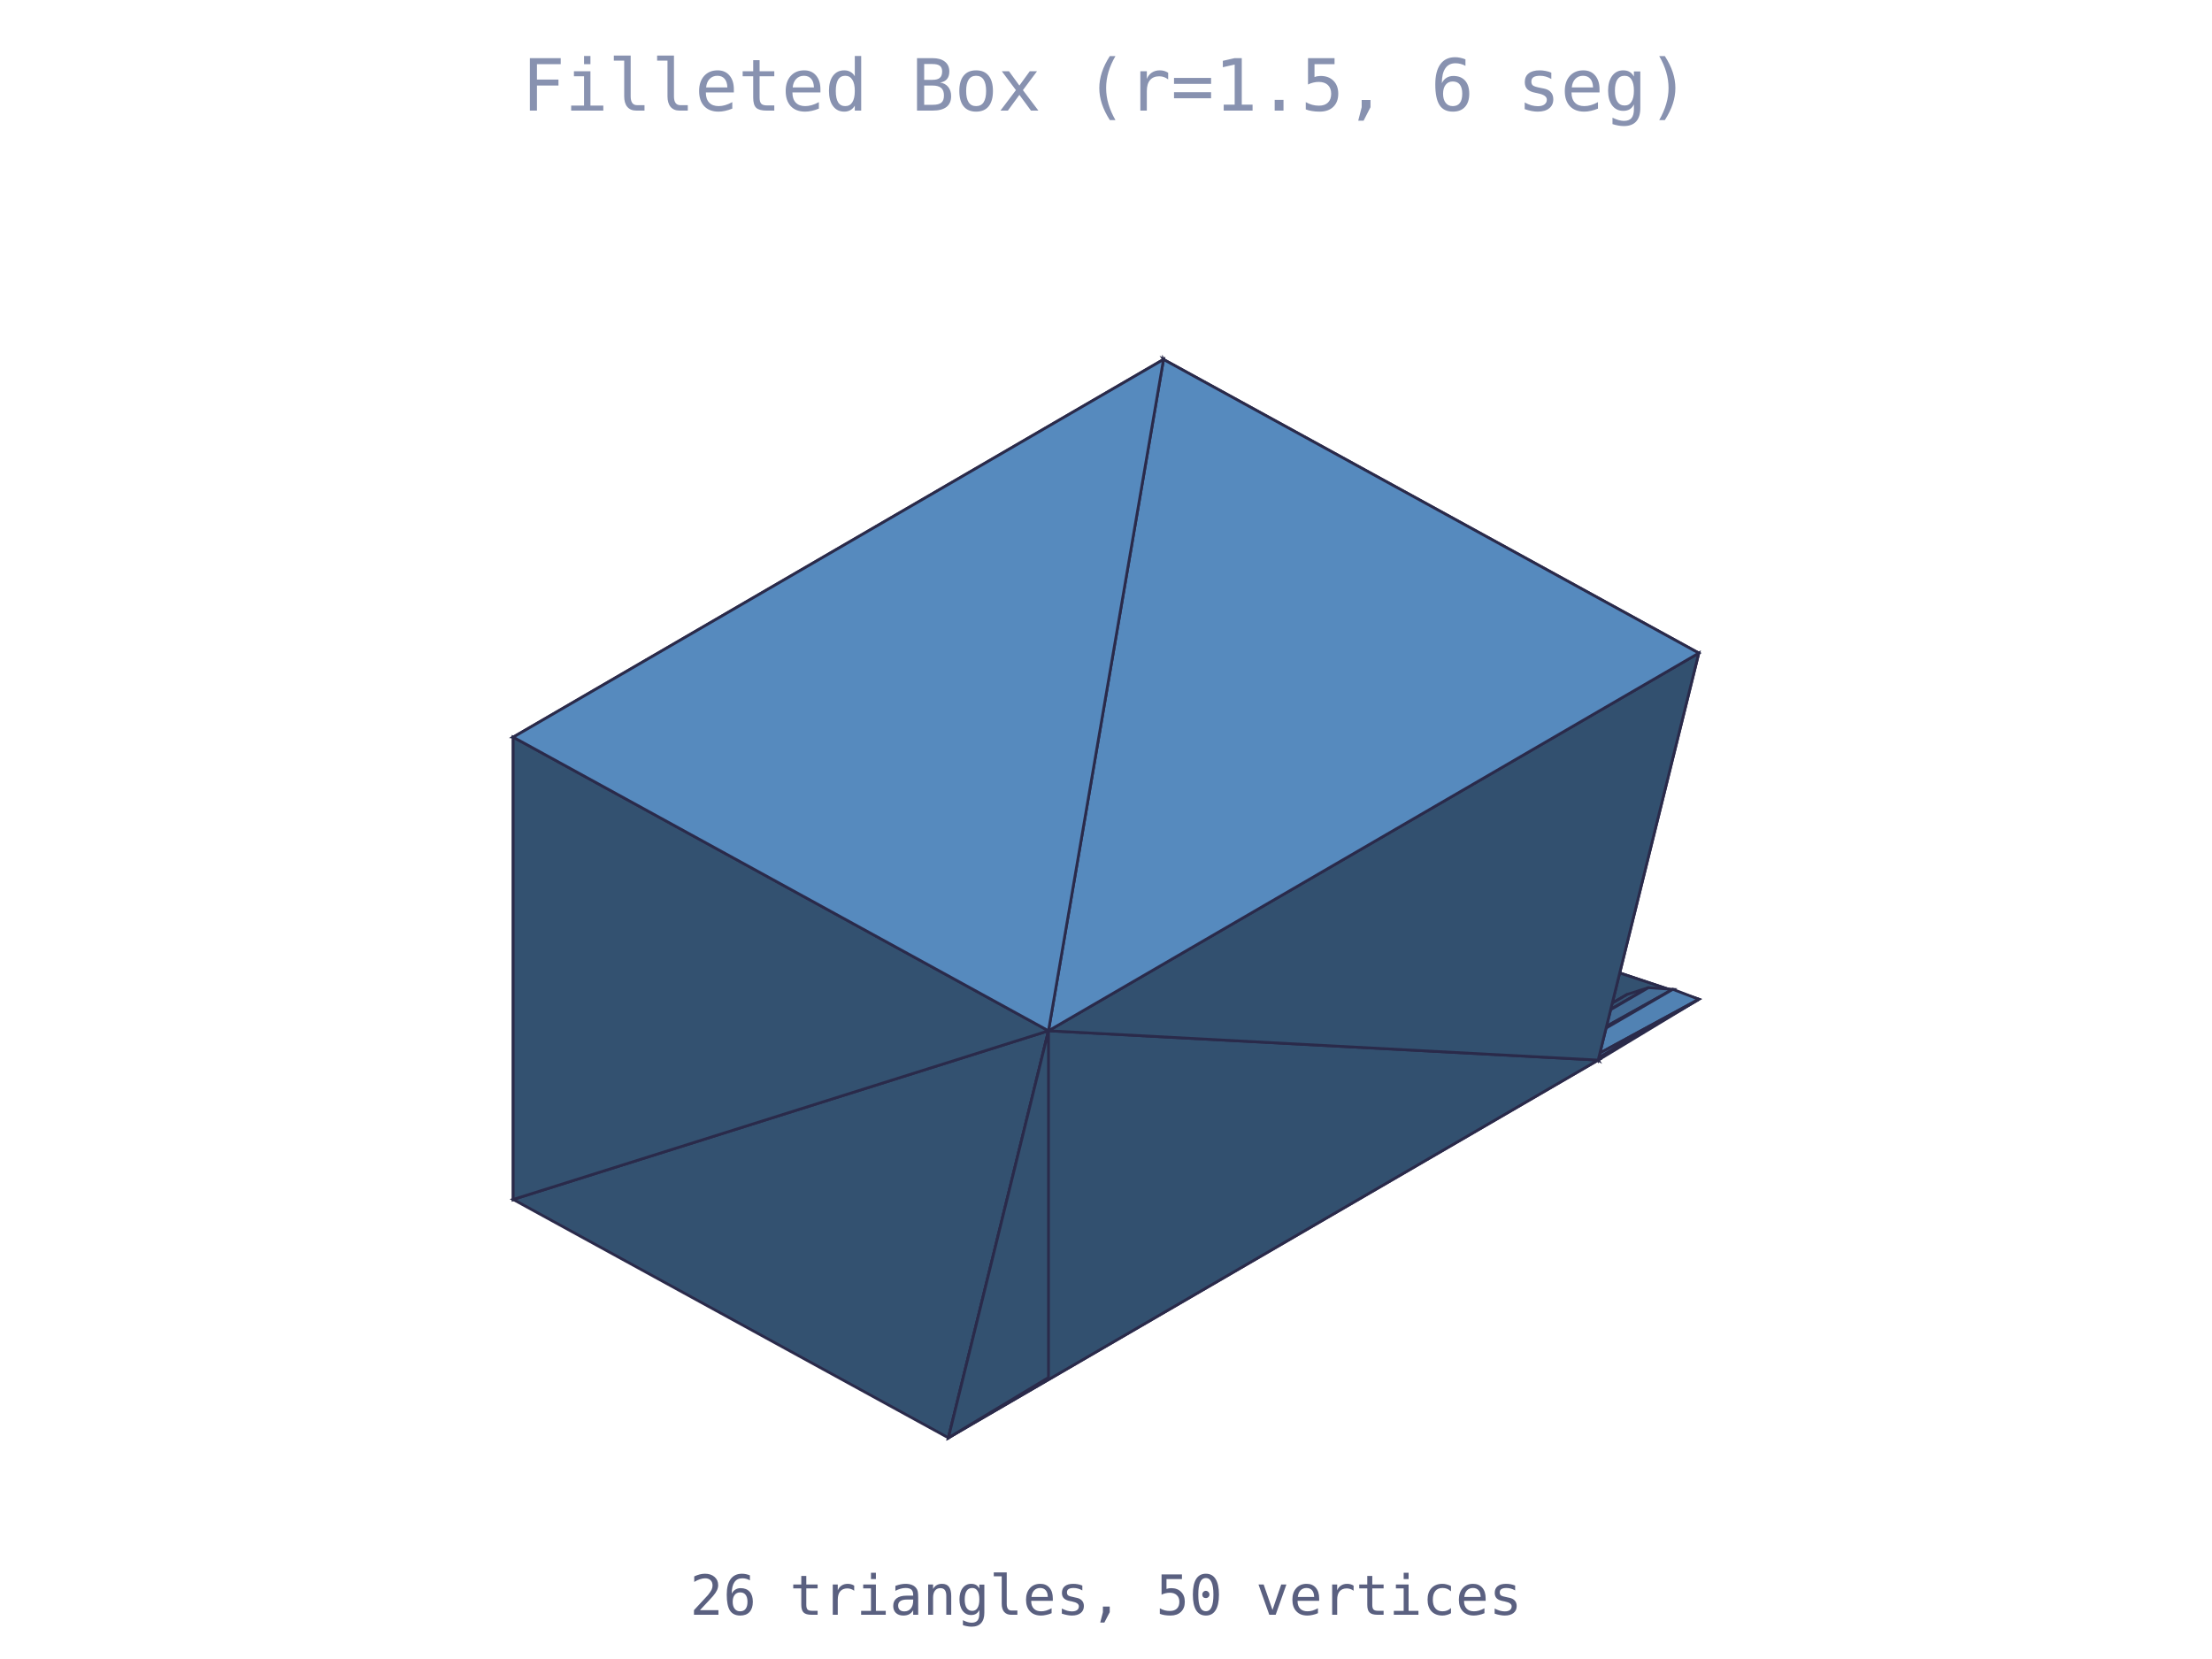
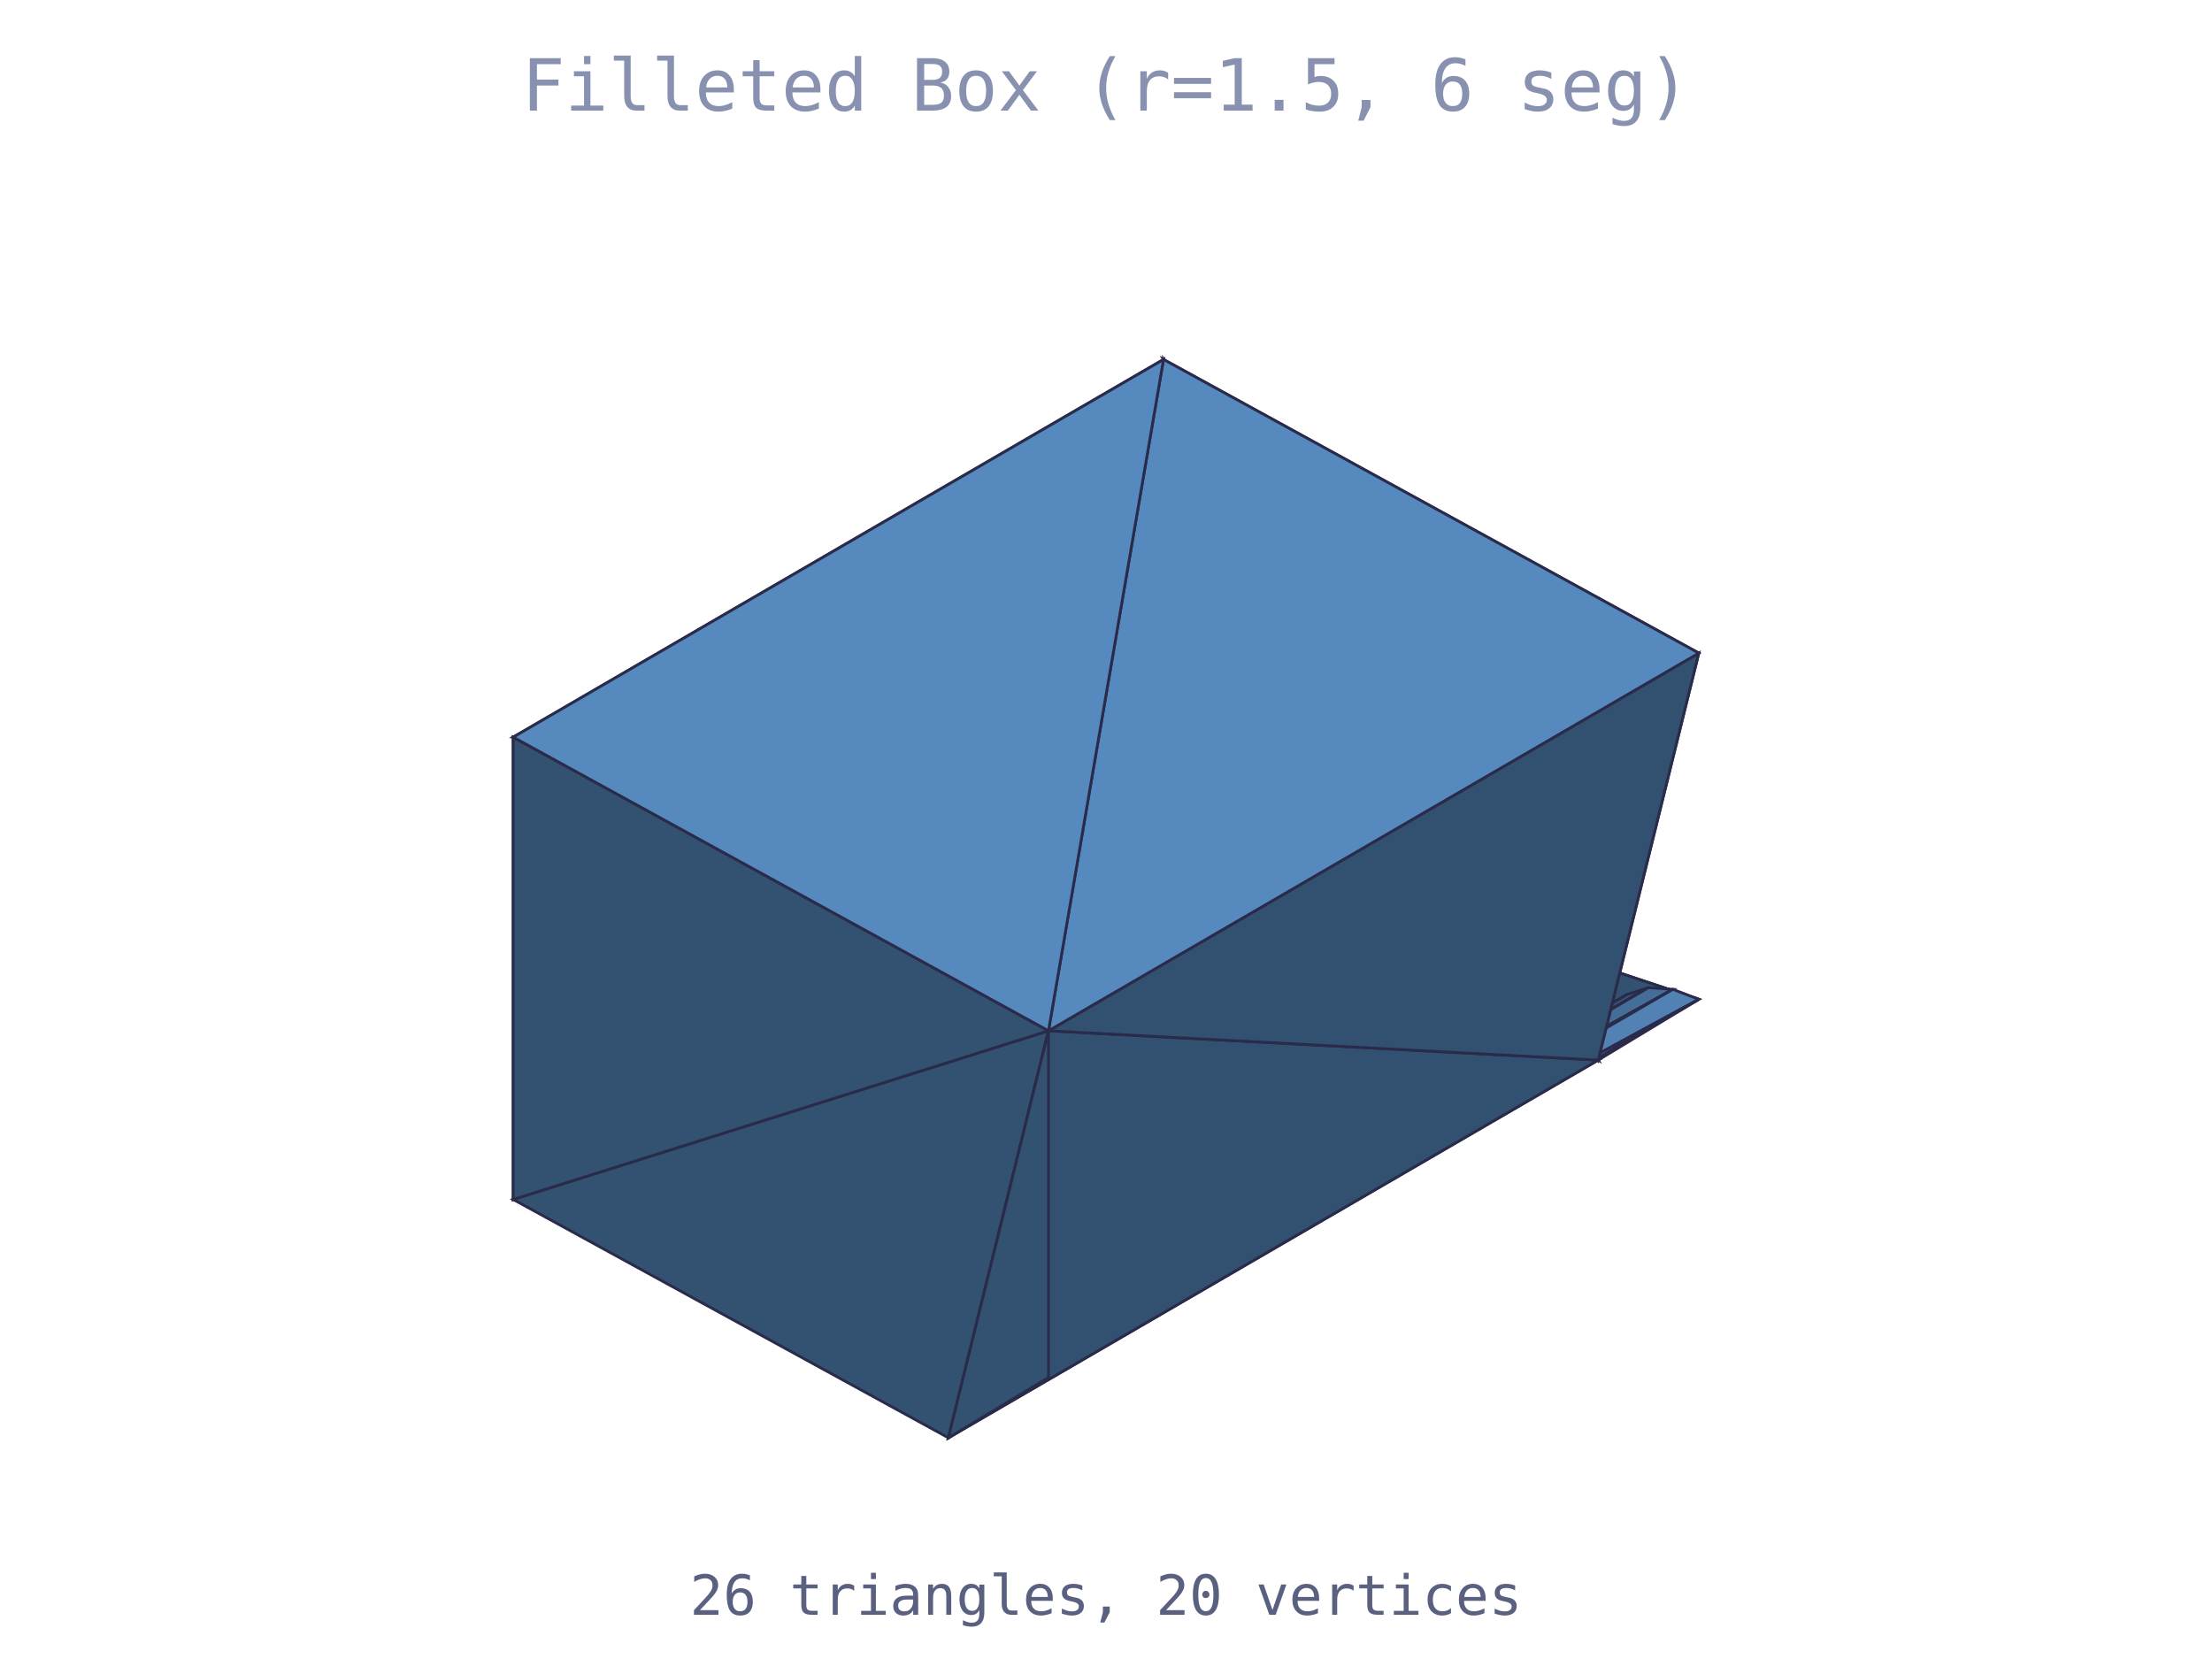
<svg xmlns="http://www.w3.org/2000/svg" width="400" height="300" style="background:#1a1a2e">
  <text x="200" y="20" font-family="monospace" font-size="13" fill="#8892b0" text-anchor="middle">Filleted Box (r=1.5, 6 seg)</text>
  <polygon points="289.6,186.6 289.0,191.7 171.5,260.0" fill="rgb(57,92,126)" stroke="#2a2a4a" stroke-width="0.5" />
  <polygon points="171.5,260.0 172.1,254.9 289.6,186.6" fill="rgb(57,92,126)" stroke="#2a2a4a" stroke-width="0.5" />
-   <polygon points="307.2,180.7 210.4,148.5 92.8,216.9" fill="rgb(79,126,173)" stroke="#2a2a4a" stroke-width="0.5" />
-   <polygon points="307.2,180.7 289.0,191.7 210.4,148.5" fill="rgb(51,81,112)" stroke="#2a2a4a" stroke-width="0.5" />
+   <polygon points="307.2,180.7 92.8,216.9 210.4,148.5" fill="rgb(79,126,173)" stroke="#2a2a4a" stroke-width="0.5" />
+   <polygon points="307.2,180.7 210.4,148.5 289.0,191.7" fill="rgb(51,81,112)" stroke="#2a2a4a" stroke-width="0.5" />
  <polygon points="291.4,182.6 289.6,186.6 172.1,254.9" fill="rgb(41,65,90)" stroke="#2a2a4a" stroke-width="0.5" />
  <polygon points="172.1,254.9 173.9,250.9 291.4,182.6" fill="rgb(41,65,90)" stroke="#2a2a4a" stroke-width="0.5" />
  <polygon points="294.3,179.8 291.4,182.6 173.9,250.9" fill="rgb(36,58,80)" stroke="#2a2a4a" stroke-width="0.5" />
  <polygon points="173.9,250.9 176.8,248.1 294.3,179.8" fill="rgb(36,58,80)" stroke="#2a2a4a" stroke-width="0.5" />
-   <polygon points="92.8,216.9 189.6,249.1 307.2,180.7" fill="rgb(79,126,173)" stroke="#2a2a4a" stroke-width="0.5" />
+   <polygon points="92.8,216.9 307.2,180.7 189.6,249.1" fill="rgb(79,126,173)" stroke="#2a2a4a" stroke-width="0.5" />
  <polygon points="298.1,178.6 294.3,179.8 176.8,248.1" fill="rgb(53,85,117)" stroke="#2a2a4a" stroke-width="0.5" />
  <polygon points="176.8,248.1 180.6,246.9 298.1,178.6" fill="rgb(53,85,117)" stroke="#2a2a4a" stroke-width="0.5" />
  <polygon points="302.5,178.9 298.1,178.6 180.6,246.9" fill="rgb(68,109,151)" stroke="#2a2a4a" stroke-width="0.5" />
  <polygon points="180.6,246.9 184.9,247.2 302.5,178.9" fill="rgb(68,109,151)" stroke="#2a2a4a" stroke-width="0.5" />
  <polygon points="307.2,180.7 302.5,178.9 184.9,247.2" fill="rgb(81,130,179)" stroke="#2a2a4a" stroke-width="0.5" />
  <polygon points="184.9,247.2 189.6,249.1 307.2,180.7" fill="rgb(81,130,179)" stroke="#2a2a4a" stroke-width="0.5" />
-   <polygon points="189.6,186.4 171.5,260.0 92.8,216.9" fill="rgb(51,81,112)" stroke="#2a2a4a" stroke-width="0.5" />
-   <polygon points="289.0,191.7 210.4,65.0 210.4,148.5" fill="rgb(51,81,112)" stroke="#2a2a4a" stroke-width="0.5" />
-   <polygon points="289.0,191.7 171.5,260.0 189.6,186.4" fill="rgb(50,80,111)" stroke="#2a2a4a" stroke-width="0.5" />
-   <polygon points="92.8,133.3 92.8,216.9 210.4,148.5" fill="rgb(65,104,143)" stroke="#2a2a4a" stroke-width="0.5" />
-   <polygon points="189.6,186.4 189.6,249.1 171.5,260.0" fill="rgb(51,81,112)" stroke="#2a2a4a" stroke-width="0.5" />
-   <polygon points="92.8,216.9 92.8,133.3 189.6,186.4" fill="rgb(51,81,112)" stroke="#2a2a4a" stroke-width="0.5" />
-   <polygon points="289.0,191.7 307.2,118.1 210.4,65.0" fill="rgb(51,81,112)" stroke="#2a2a4a" stroke-width="0.5" />
-   <polygon points="189.6,186.4 307.2,118.1 289.0,191.7" fill="rgb(50,80,111)" stroke="#2a2a4a" stroke-width="0.5" />
-   <polygon points="210.4,148.5 210.4,65.0 92.8,133.3" fill="rgb(65,104,143)" stroke="#2a2a4a" stroke-width="0.5" />
-   <polygon points="210.4,65.0 307.2,118.1 189.6,186.4" fill="rgb(86,138,190)" stroke="#2a2a4a" stroke-width="0.5" />
-   <polygon points="189.6,186.4 92.8,133.3 210.4,65.0" fill="rgb(86,138,190)" stroke="#2a2a4a" stroke-width="0.5" />
-   <text x="200" y="292" font-family="monospace" font-size="10" fill="#5a6080" text-anchor="middle">26 triangles, 50 vertices</text>
+   <polygon points="189.6,186.4 92.8,216.9 171.5,260.0" fill="rgb(51,81,112)" stroke="#2a2a4a" stroke-width="0.5" />
+   <polygon points="289.0,191.7 210.4,148.5 210.4,65.0" fill="rgb(51,81,112)" stroke="#2a2a4a" stroke-width="0.5" />
+   <polygon points="289.0,191.7 189.6,186.4 171.5,260.0" fill="rgb(50,80,111)" stroke="#2a2a4a" stroke-width="0.5" />
+   <polygon points="92.8,133.3 210.4,148.5 92.8,216.9" fill="rgb(65,104,143)" stroke="#2a2a4a" stroke-width="0.5" />
+   <polygon points="189.6,186.4 171.5,260.0 189.6,249.1" fill="rgb(51,81,112)" stroke="#2a2a4a" stroke-width="0.5" />
+   <polygon points="92.8,216.9 189.6,186.4 92.8,133.3" fill="rgb(51,81,112)" stroke="#2a2a4a" stroke-width="0.5" />
+   <polygon points="289.0,191.7 210.4,65.0 307.2,118.1" fill="rgb(51,81,112)" stroke="#2a2a4a" stroke-width="0.5" />
+   <polygon points="189.6,186.4 289.0,191.7 307.2,118.1" fill="rgb(50,80,111)" stroke="#2a2a4a" stroke-width="0.5" />
+   <polygon points="210.4,148.5 92.8,133.3 210.4,65.0" fill="rgb(65,104,143)" stroke="#2a2a4a" stroke-width="0.5" />
+   <polygon points="210.4,65.0 189.6,186.4 307.2,118.1" fill="rgb(86,138,190)" stroke="#2a2a4a" stroke-width="0.5" />
+   <polygon points="189.6,186.4 210.4,65.0 92.8,133.3" fill="rgb(86,138,190)" stroke="#2a2a4a" stroke-width="0.5" />
+   <text x="200" y="292" font-family="monospace" font-size="10" fill="#5a6080" text-anchor="middle">26 triangles, 20 vertices</text>
</svg>
